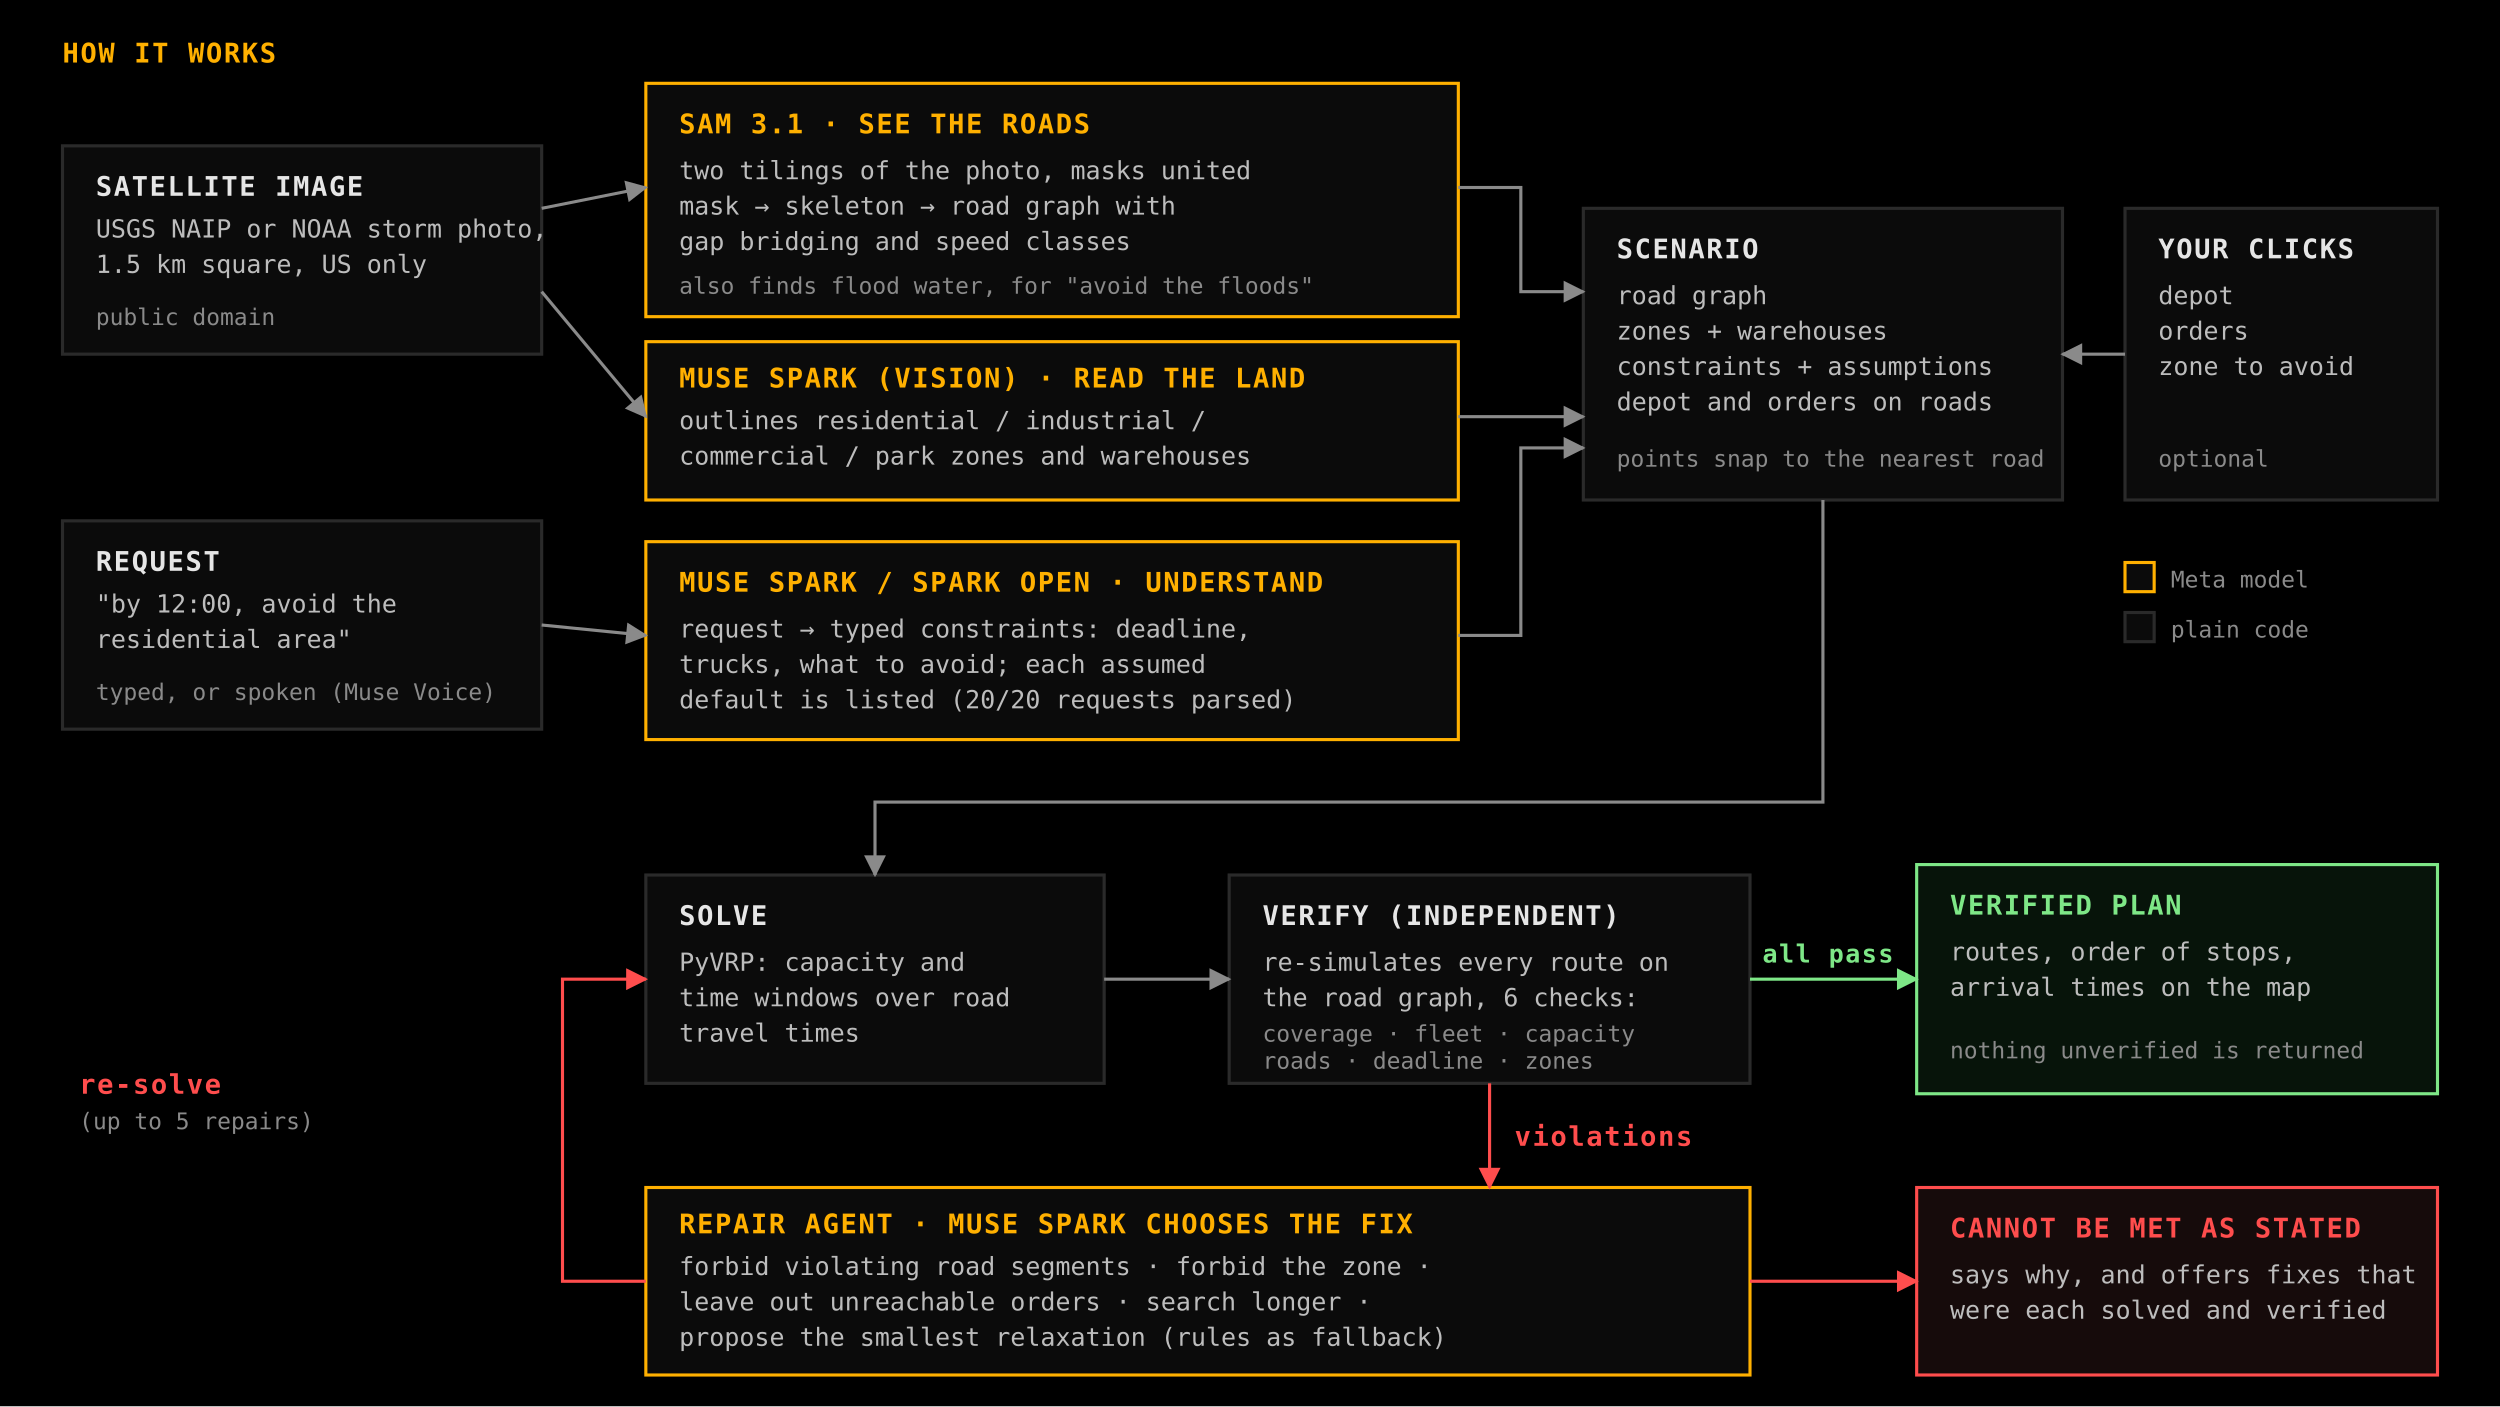
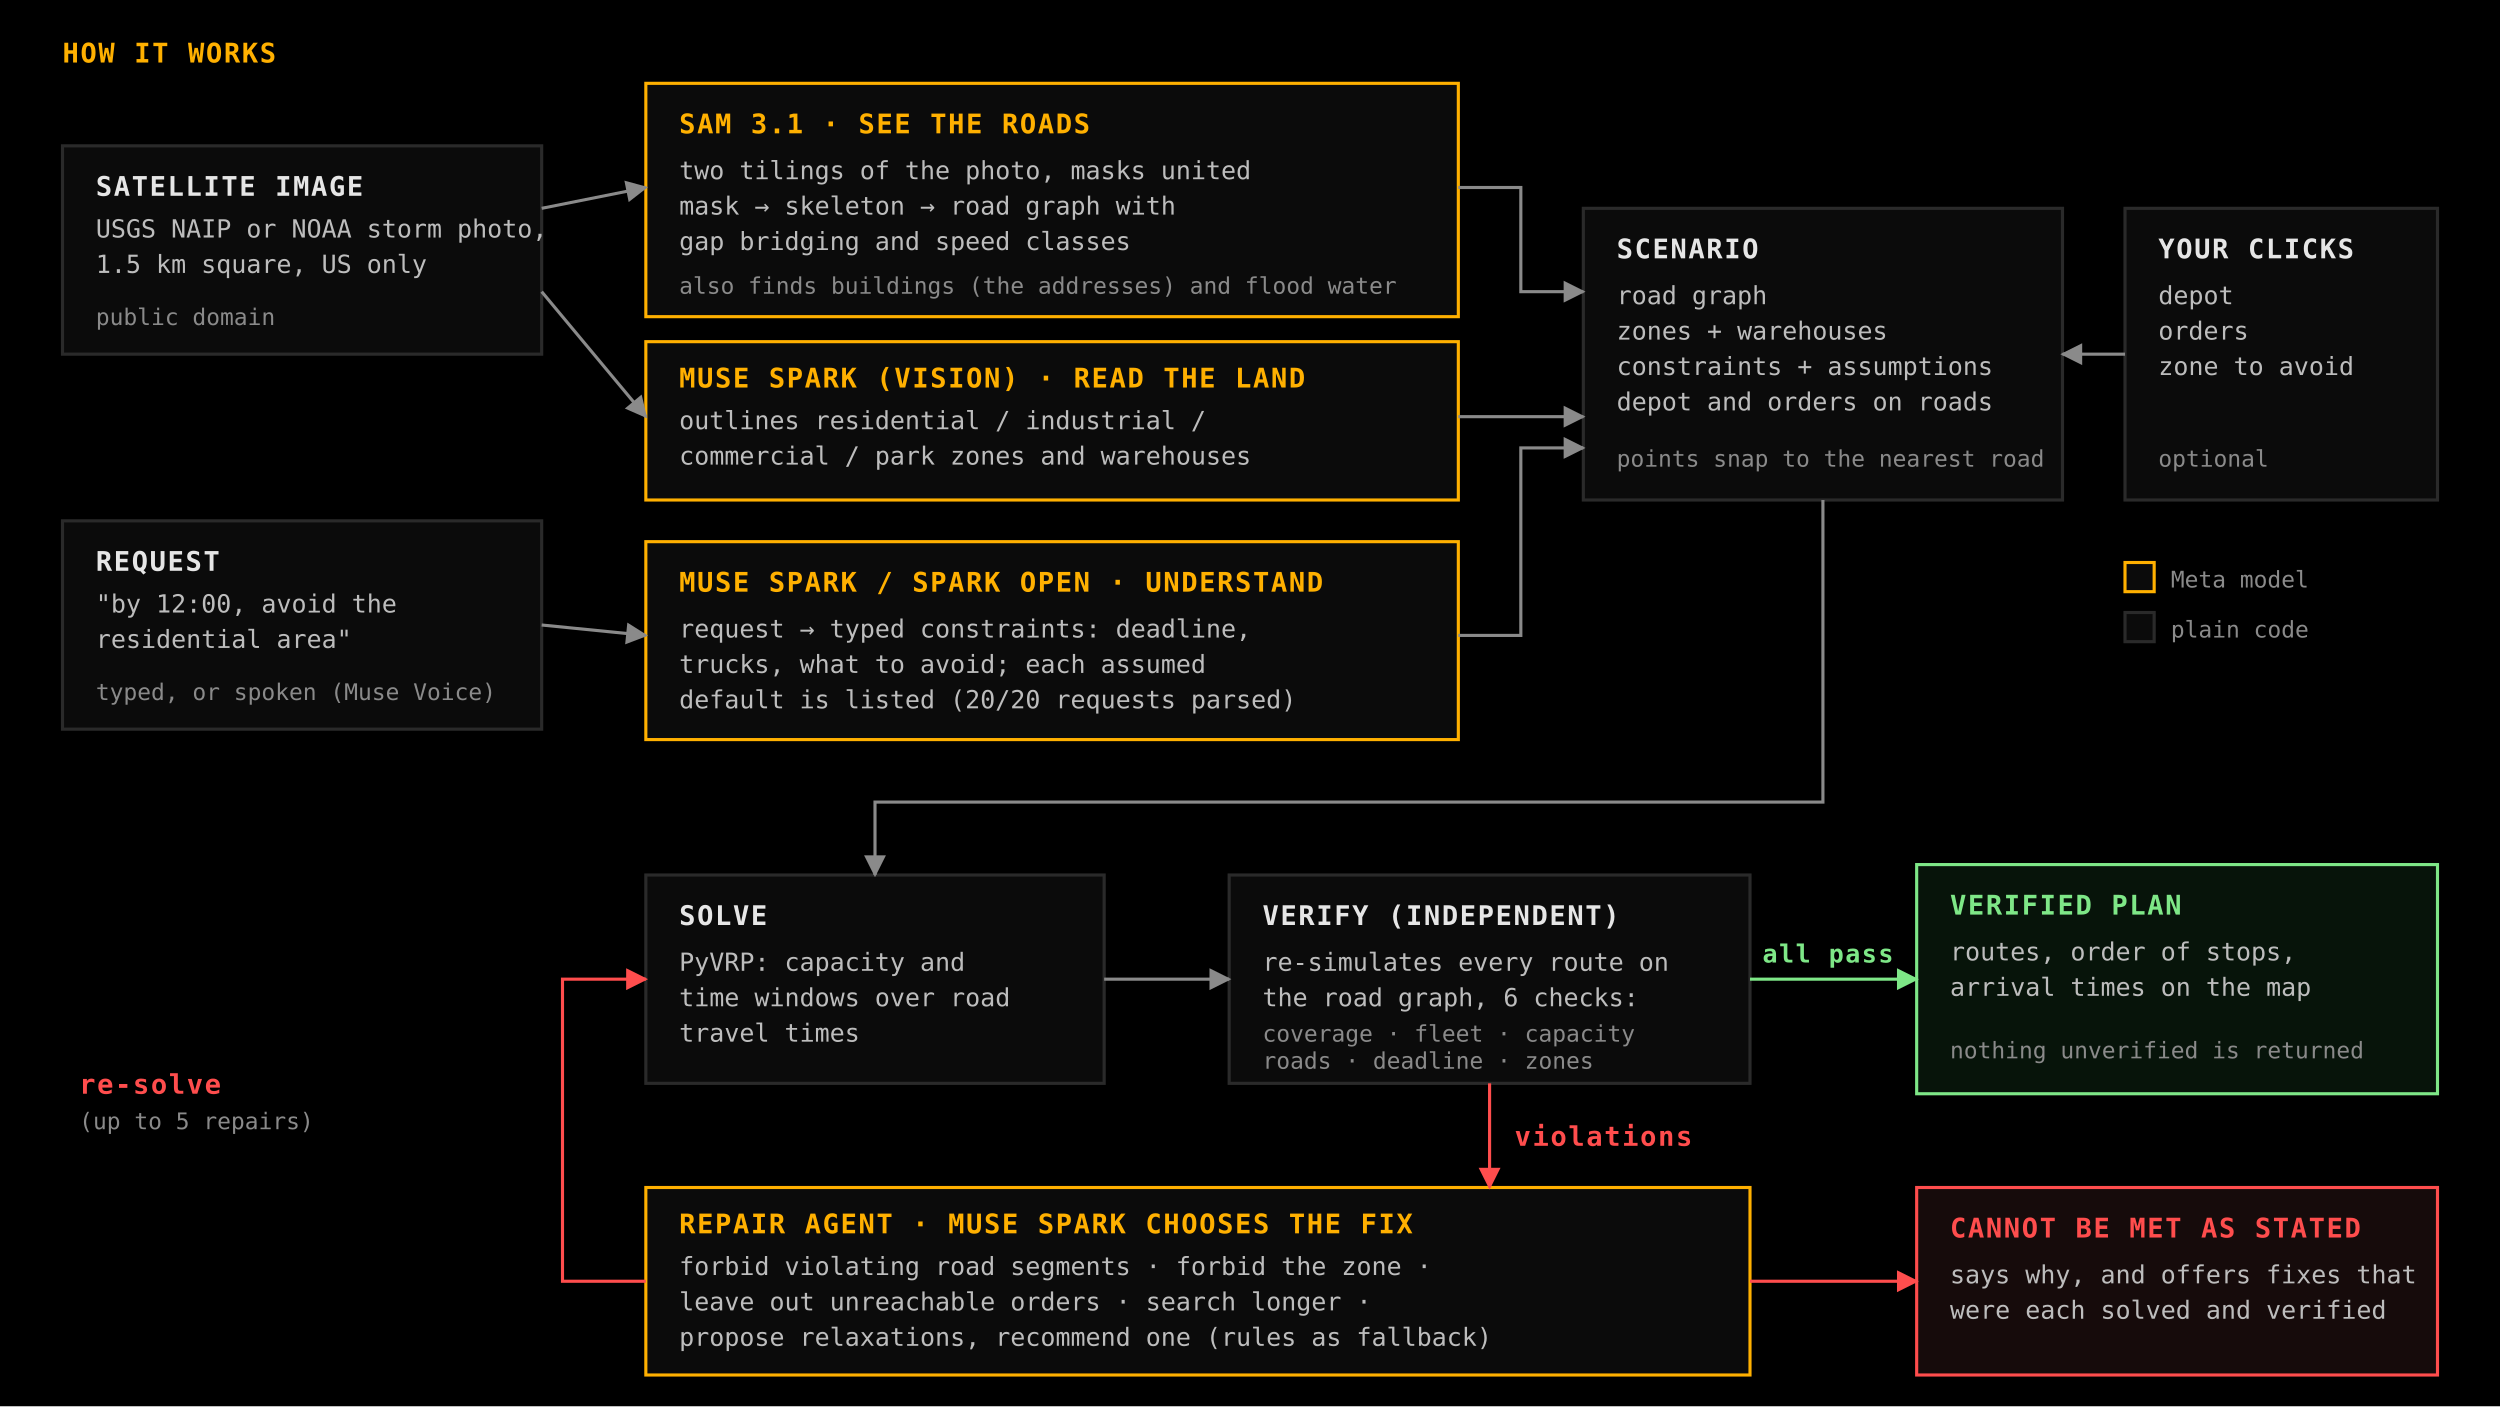
<svg xmlns="http://www.w3.org/2000/svg" viewBox="0 0 1200 675" width="1200" height="675" font-family="ui-monospace, SFMono-Regular, Menlo, Consolas, monospace">
  <defs>
    <marker id="a" viewBox="0 0 10 10" refX="9" refY="5" markerWidth="7" markerHeight="7" orient="auto-start-reverse">
      <path d="M0 0L10 5L0 10z" fill="#8a8a8a" />
    </marker>
    <marker id="r" viewBox="0 0 10 10" refX="9" refY="5" markerWidth="7" markerHeight="7" orient="auto-start-reverse">
      <path d="M0 0L10 5L0 10z" fill="#ff4d4d" />
    </marker>
    <marker id="g" viewBox="0 0 10 10" refX="9" refY="5" markerWidth="7" markerHeight="7" orient="auto-start-reverse">
      <path d="M0 0L10 5L0 10z" fill="#7ee787" />
    </marker>
    <style>
      .box{fill:#0b0b0b;stroke:#2a2a2a;stroke-width:1.5}
      .model{fill:#0b0b0b;stroke:#ffb000;stroke-width:1.5}
      .ok{fill:#07140a;stroke:#7ee787;stroke-width:1.5}
      .warn{fill:#160b0b;stroke:#ff4d4d;stroke-width:1.5}
      .h{fill:#ffb000;font-size:13px;font-weight:700;letter-spacing:.06em}
      .hg{fill:#7ee787;font-size:13px;font-weight:700;letter-spacing:.06em}
      .hr{fill:#ff4d4d;font-size:13px;font-weight:700;letter-spacing:.06em}
      .hw{fill:#e6e6e6;font-size:13px;font-weight:700;letter-spacing:.06em}
      .t{fill:#bdbdbd;font-size:12px}
      .l{fill:#8a8a8a;font-size:11px}
      .ln{stroke:#8a8a8a;stroke-width:1.5;fill:none}
      .lr{stroke:#ff4d4d;stroke-width:1.5;fill:none}
      .lg{stroke:#7ee787;stroke-width:1.5;fill:none}
    </style>
  </defs>
  <rect width="1200" height="675" fill="#000" />
  <text x="30" y="30" class="h">HOW IT WORKS</text>
  <rect class="box" x="30" y="70" width="230" height="100" />
  <text x="46" y="94" class="hw">SATELLITE IMAGE</text>
  <text x="46" y="114" class="t">USGS NAIP or NOAA storm photo,</text>
  <text x="46" y="131" class="t">1.5 km square, US only</text>
  <text x="46" y="156" class="l">public domain</text>
  <rect class="box" x="30" y="250" width="230" height="100" />
  <text x="46" y="274" class="hw">REQUEST</text>
  <text x="46" y="294" class="t">"by 12:00, avoid the</text>
  <text x="46" y="311" class="t">residential area"</text>
  <text x="46" y="336" class="l">typed, or spoken (Muse Voice)</text>
  <rect class="model" x="310" y="40" width="390" height="112" />
  <text x="326" y="64" class="h">SAM 3.1  ·  SEE THE ROADS</text>
  <text x="326" y="86" class="t">two tilings of the photo, masks united</text>
  <text x="326" y="103" class="t">mask → skeleton → road graph with</text>
  <text x="326" y="120" class="t">gap bridging and speed classes</text>
-   <text x="326" y="141" class="l">also finds flood water, for "avoid the floods"</text>
+   <text x="326" y="141" class="l">also finds buildings (the addresses) and flood water</text>
  <rect class="model" x="310" y="164" width="390" height="76" />
  <text x="326" y="186" class="h">MUSE SPARK (VISION)  ·  READ THE LAND</text>
  <text x="326" y="206" class="t">outlines residential / industrial /</text>
  <text x="326" y="223" class="t">commercial / park zones and warehouses</text>
  <rect class="model" x="310" y="260" width="390" height="95" />
  <text x="326" y="284" class="h">MUSE SPARK / SPARK OPEN  ·  UNDERSTAND</text>
  <text x="326" y="306" class="t">request → typed constraints: deadline,</text>
  <text x="326" y="323" class="t">trucks, what to avoid; each assumed</text>
  <text x="326" y="340" class="t">default is listed (20/20 requests parsed)</text>
  <path class="ln" d="M260 100 L310 90" marker-end="url(#a)" />
  <path class="ln" d="M260 140 L310 200" marker-end="url(#a)" />
  <path class="ln" d="M260 300 L310 305" marker-end="url(#a)" />
  <rect class="box" x="760" y="100" width="230" height="140" />
  <text x="776" y="124" class="hw">SCENARIO</text>
  <text x="776" y="146" class="t">road graph</text>
  <text x="776" y="163" class="t">zones + warehouses</text>
  <text x="776" y="180" class="t">constraints + assumptions</text>
  <text x="776" y="197" class="t">depot and orders on roads</text>
  <text x="776" y="224" class="l">points snap to the nearest road</text>
  <path class="ln" d="M700 90 L730 90 L730 140 L760 140" marker-end="url(#a)" />
  <path class="ln" d="M700 200 L760 200" marker-end="url(#a)" />
  <path class="ln" d="M700 305 L730 305 L730 215 L760 215" marker-end="url(#a)" />
  <rect class="box" x="1020" y="100" width="150" height="140" />
  <text x="1036" y="124" class="hw">YOUR CLICKS</text>
  <text x="1036" y="146" class="t">depot</text>
  <text x="1036" y="163" class="t">orders</text>
  <text x="1036" y="180" class="t">zone to avoid</text>
  <text x="1036" y="224" class="l">optional</text>
  <path class="ln" d="M1020 170 L990 170" marker-end="url(#a)" />
  <rect class="box" x="310" y="420" width="220" height="100" />
  <text x="326" y="444" class="hw">SOLVE</text>
  <text x="326" y="466" class="t">PyVRP: capacity and</text>
  <text x="326" y="483" class="t">time windows over road</text>
  <text x="326" y="500" class="t">travel times</text>
  <rect class="box" x="590" y="420" width="250" height="100" />
  <text x="606" y="444" class="hw">VERIFY (INDEPENDENT)</text>
  <text x="606" y="466" class="t">re-simulates every route on</text>
  <text x="606" y="483" class="t">the road graph, 6 checks:</text>
  <text x="606" y="500" class="l">coverage · fleet · capacity</text>
  <text x="606" y="513" class="l">roads · deadline · zones</text>
  <path class="ln" d="M875 240 L875 385 L420 385 L420 420" marker-end="url(#a)" />
  <path class="ln" d="M530 470 L590 470" marker-end="url(#a)" />
  <rect class="model" x="310" y="570" width="530" height="90" />
  <text x="326" y="592" class="h">REPAIR AGENT  ·  MUSE SPARK CHOOSES THE FIX</text>
  <text x="326" y="612" class="t">forbid violating road segments · forbid the zone ·</text>
  <text x="326" y="629" class="t">leave out unreachable orders · search longer ·</text>
-   <text x="326" y="646" class="t">propose the smallest relaxation (rules as fallback)</text>
+   <text x="326" y="646" class="t">propose relaxations, recommend one (rules as fallback)</text>
  <path class="lr" d="M715 520 L715 570" marker-end="url(#r)" />
  <text x="727" y="550" class="hr">violations</text>
  <path class="lr" d="M310 615 L270 615 L270 470 L310 470" marker-end="url(#r)" />
  <text x="38" y="525" class="hr">re-solve</text>
  <text x="38" y="542" class="l">(up to 5 repairs)</text>
  <rect class="ok" x="920" y="415" width="250" height="110" />
  <text x="936" y="439" class="hg">VERIFIED PLAN</text>
  <text x="936" y="461" class="t">routes, order of stops,</text>
  <text x="936" y="478" class="t">arrival times on the map</text>
  <text x="936" y="508" class="l">nothing unverified is returned</text>
  <path class="lg" d="M840 470 L920 470" marker-end="url(#g)" />
  <text x="846" y="462" class="hg" style="font-size:12px">all pass</text>
  <rect class="warn" x="920" y="570" width="250" height="90" />
  <text x="936" y="594" class="hr">CANNOT BE MET AS STATED</text>
  <text x="936" y="616" class="t">says why, and offers fixes that</text>
  <text x="936" y="633" class="t">were each solved and verified</text>
  <path class="lr" d="M840 615 L920 615" marker-end="url(#r)" />
  <rect x="1020" y="270" width="14" height="14" class="model" />
  <text x="1042" y="282" class="l">Meta model</text>
  <rect x="1020" y="294" width="14" height="14" class="box" />
  <text x="1042" y="306" class="l">plain code</text>
</svg>
